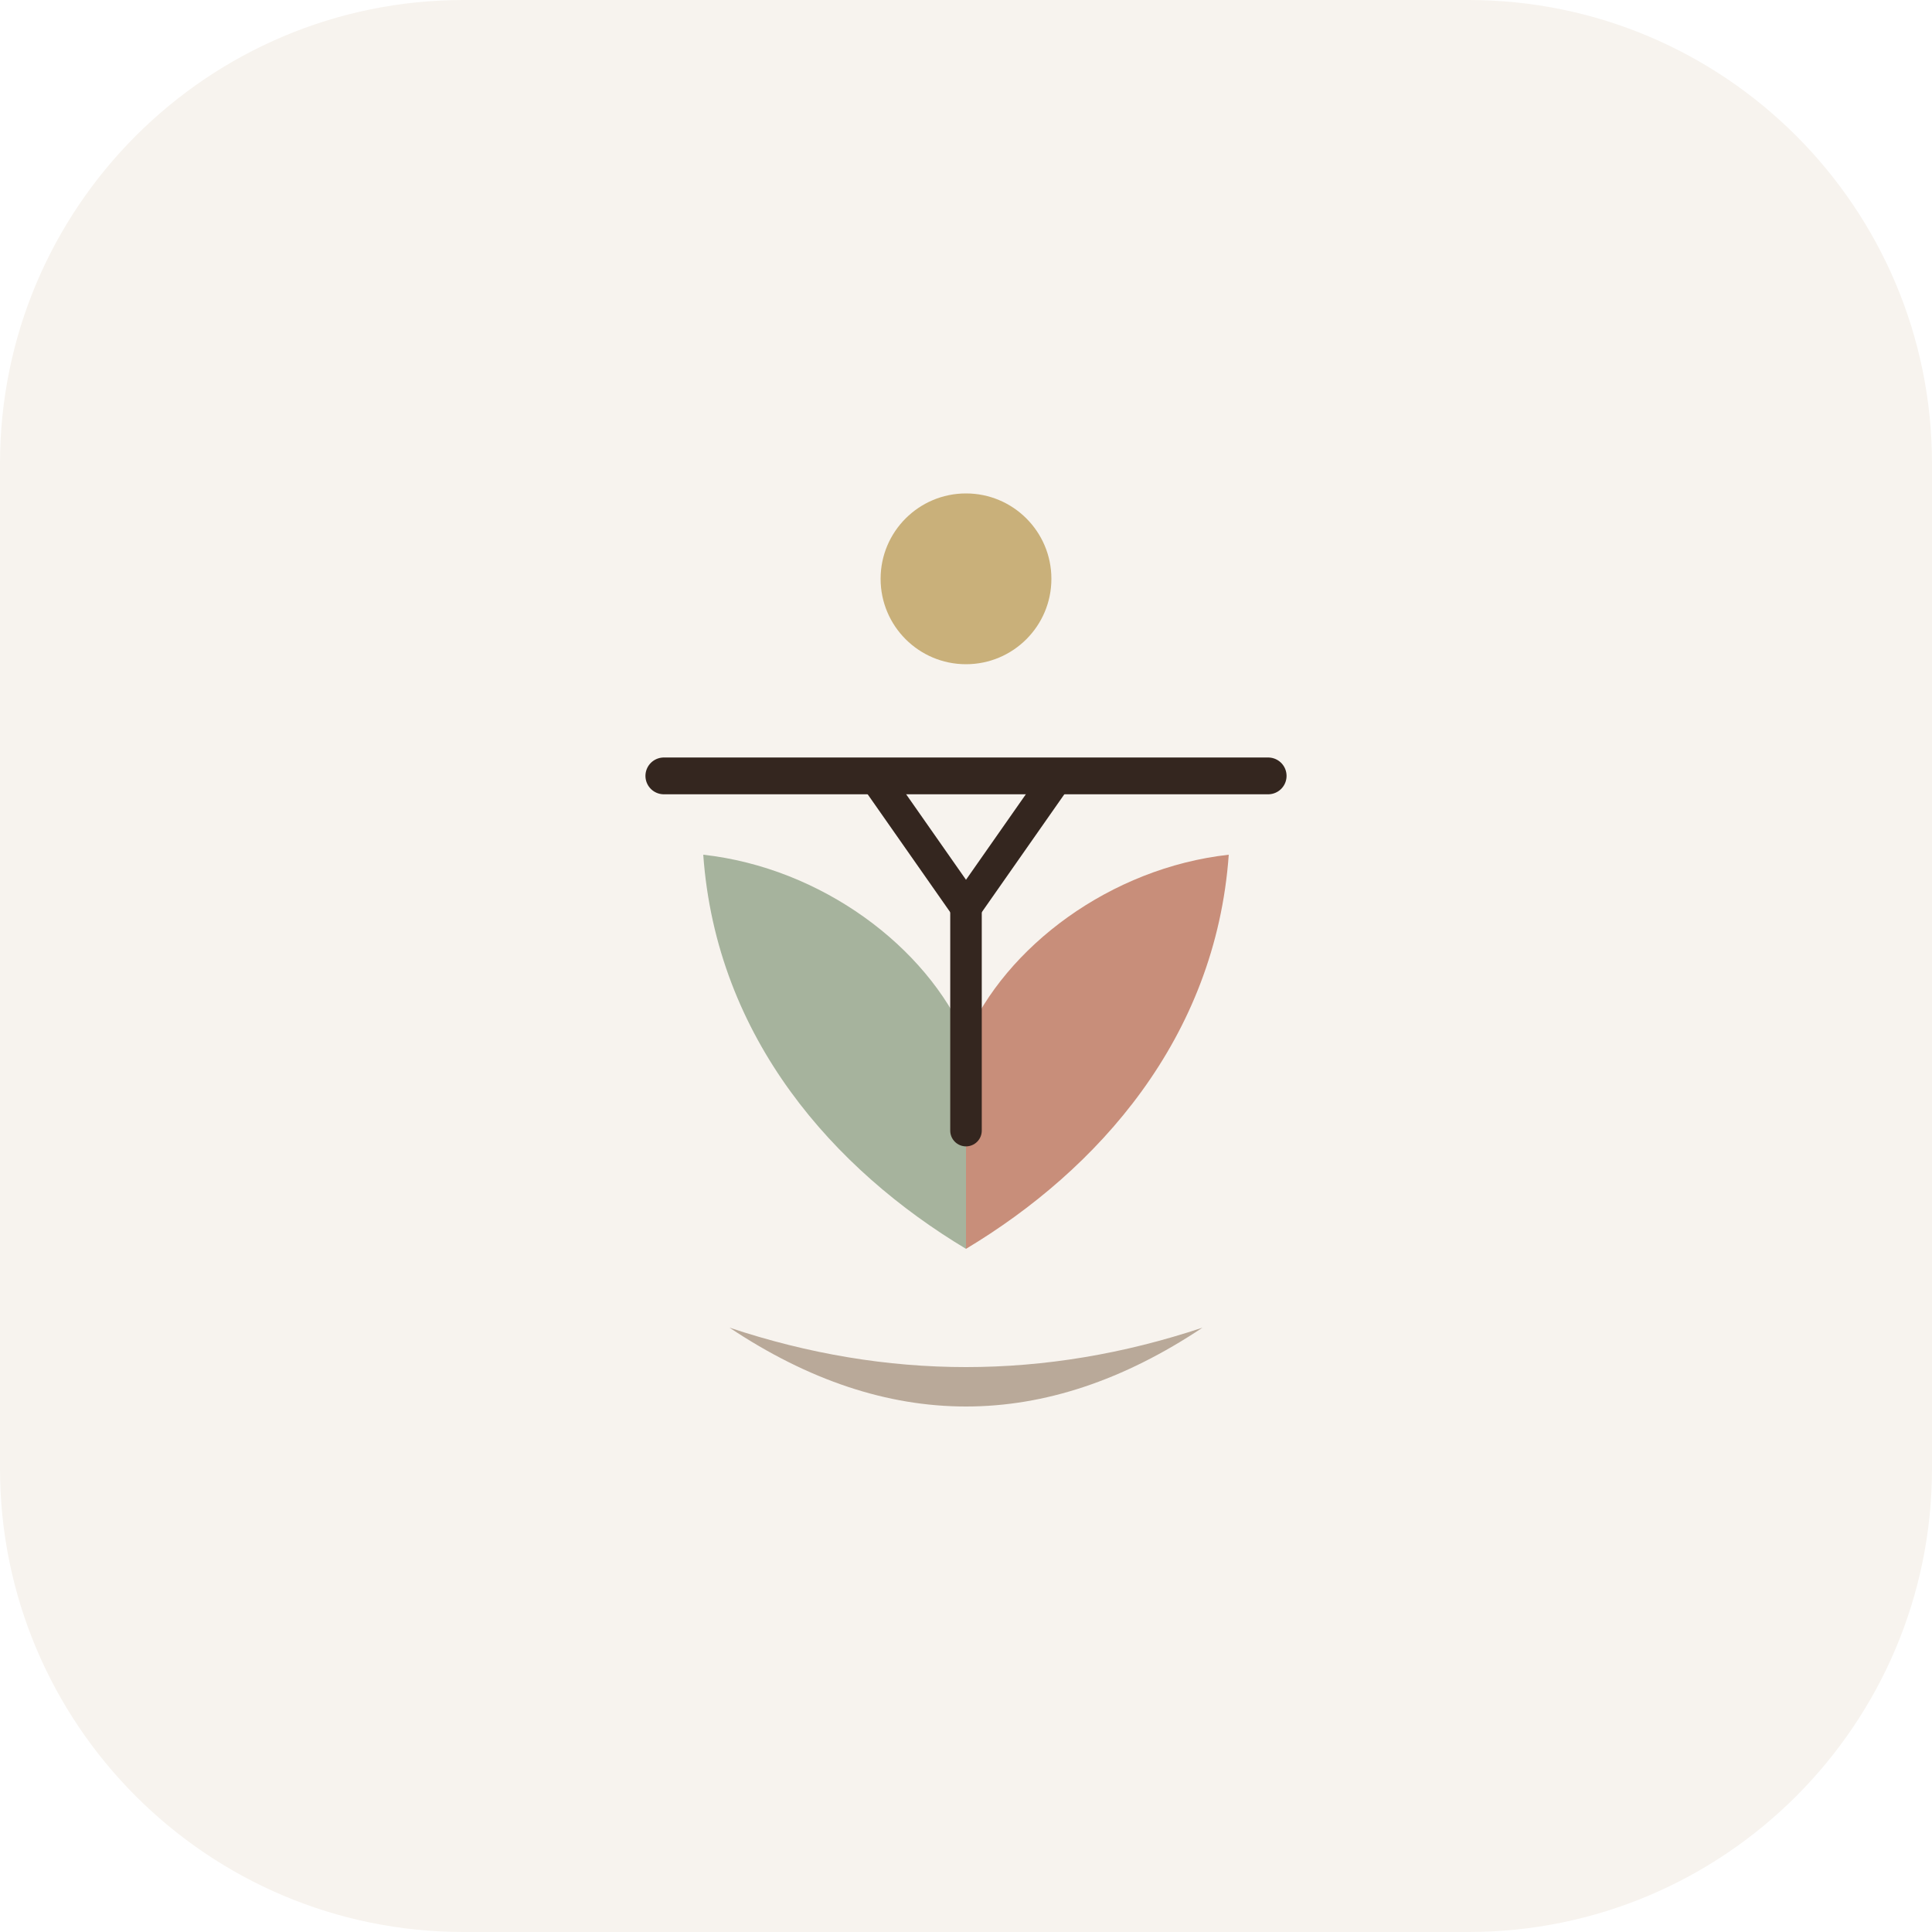
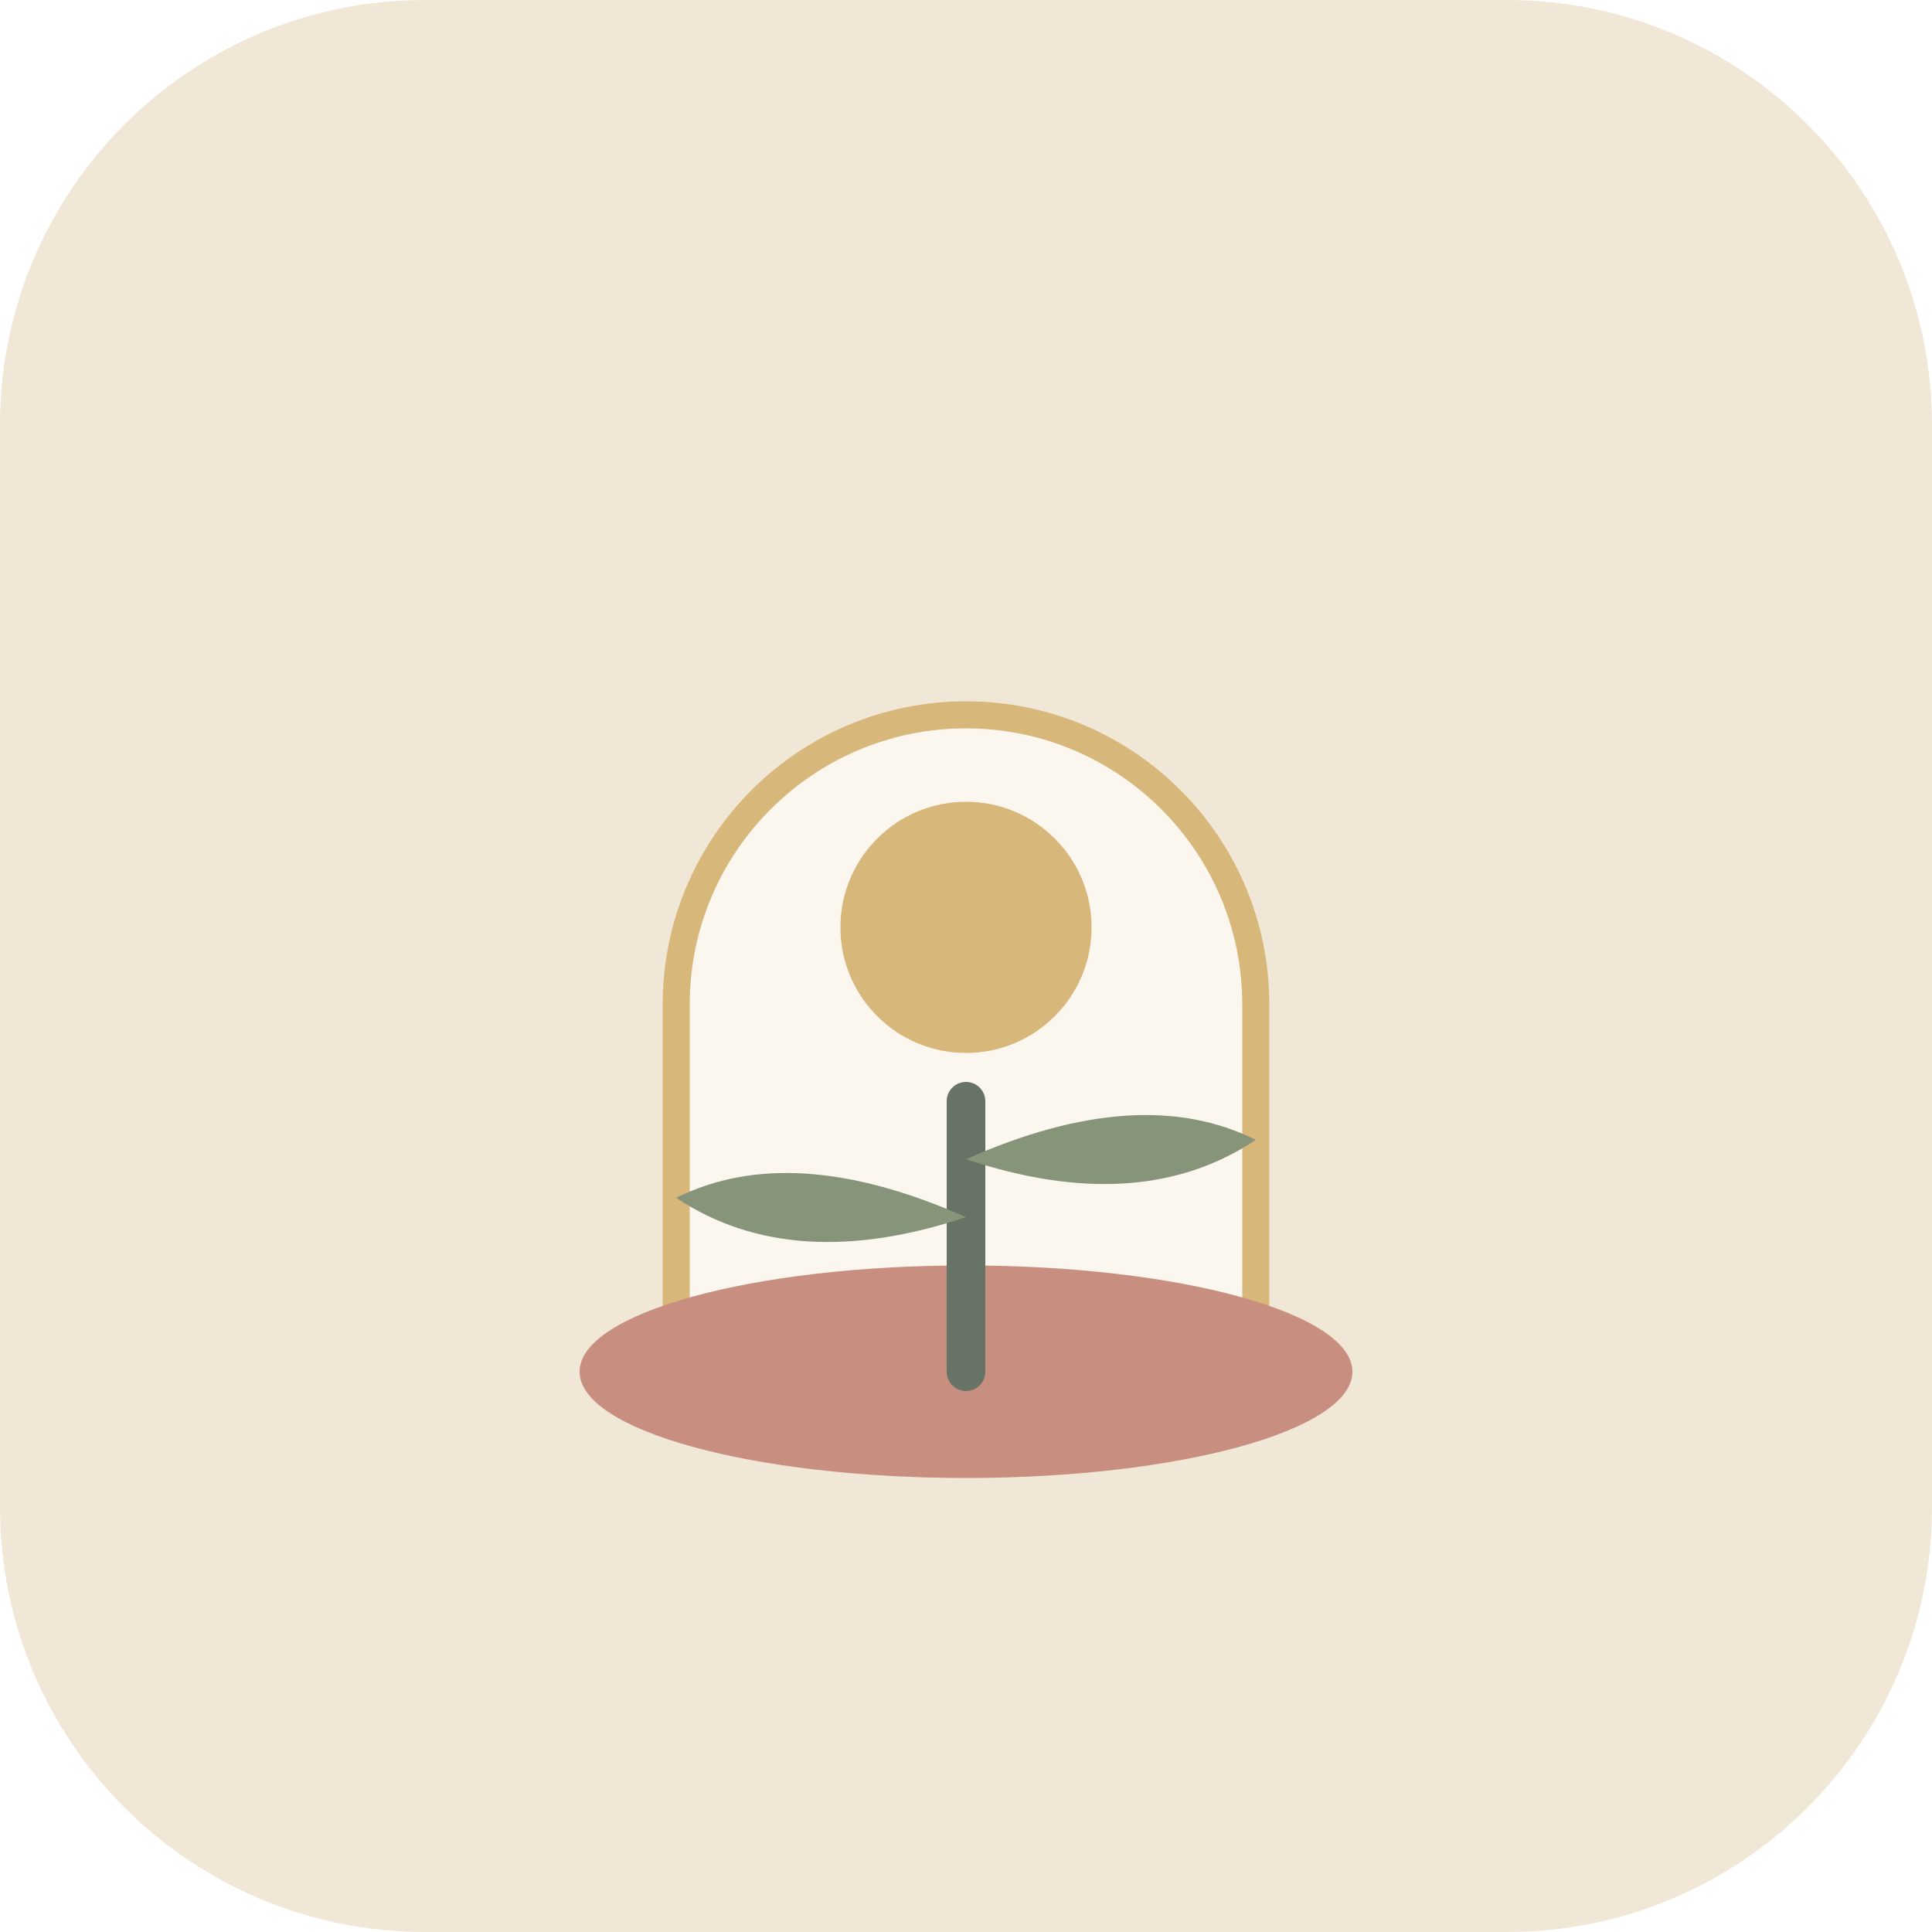
<svg xmlns="http://www.w3.org/2000/svg" viewBox="0 0 100 100" role="img" aria-label="Al Mizan">
-   <rect width="100" height="100" rx="24" fill="#F7F3EE" />
-   <g transform="translate(16 15) scale(0.68)">
-     <path d="M32 79 Q50 91 68 79 Q50 85 32 79 Z" fill="#B9A999" />
-     <path d="M50 73 C40 67 31 57 30 43 C39 44 47 50 50 57 Z" fill="#A6B39D" />
-     <path d="M50 73 C60 67 69 57 70 43 C61 44 53 50 50 57 Z" fill="#C88E7A" />
-     <path d="M27 37 H73" fill="none" stroke="#34261F" stroke-width="2.8" stroke-linecap="round" />
-     <path d="M43 37 L50 47 L57 37" fill="none" stroke="#34261F" stroke-width="2.4" stroke-linecap="round" stroke-linejoin="round" />
-     <path d="M50 47 V64" fill="none" stroke="#34261F" stroke-width="2.4" stroke-linecap="round" />
-     <circle cx="50" cy="22" r="6.5" fill="#C9B07A" />
-   </g>
+   <rect width="100" height="100" rx="22" fill="#F1E7D6" />
+   <path d="M35 70 V52 a15 15 0 0 1 30 0 V70 Z" fill="#FBF7EF" stroke="#D8B77A" stroke-width="1.4" />
+   <circle cx="50" cy="48" r="6.5" fill="#D8B77A" />
+   <ellipse cx="50" cy="71" rx="20" ry="5.5" fill="#C88E7F" />
+   <path d="M50 71 V57" stroke="#677465" stroke-width="2" stroke-linecap="round" />
+   <path d="M50 60 q9 -4 15 -1 q-6 4 -15 1Z" fill="#869479" />
+   <path d="M50 63 q-9 -4 -15 -1 q6 4 15 1Z" fill="#869479" />
</svg>
